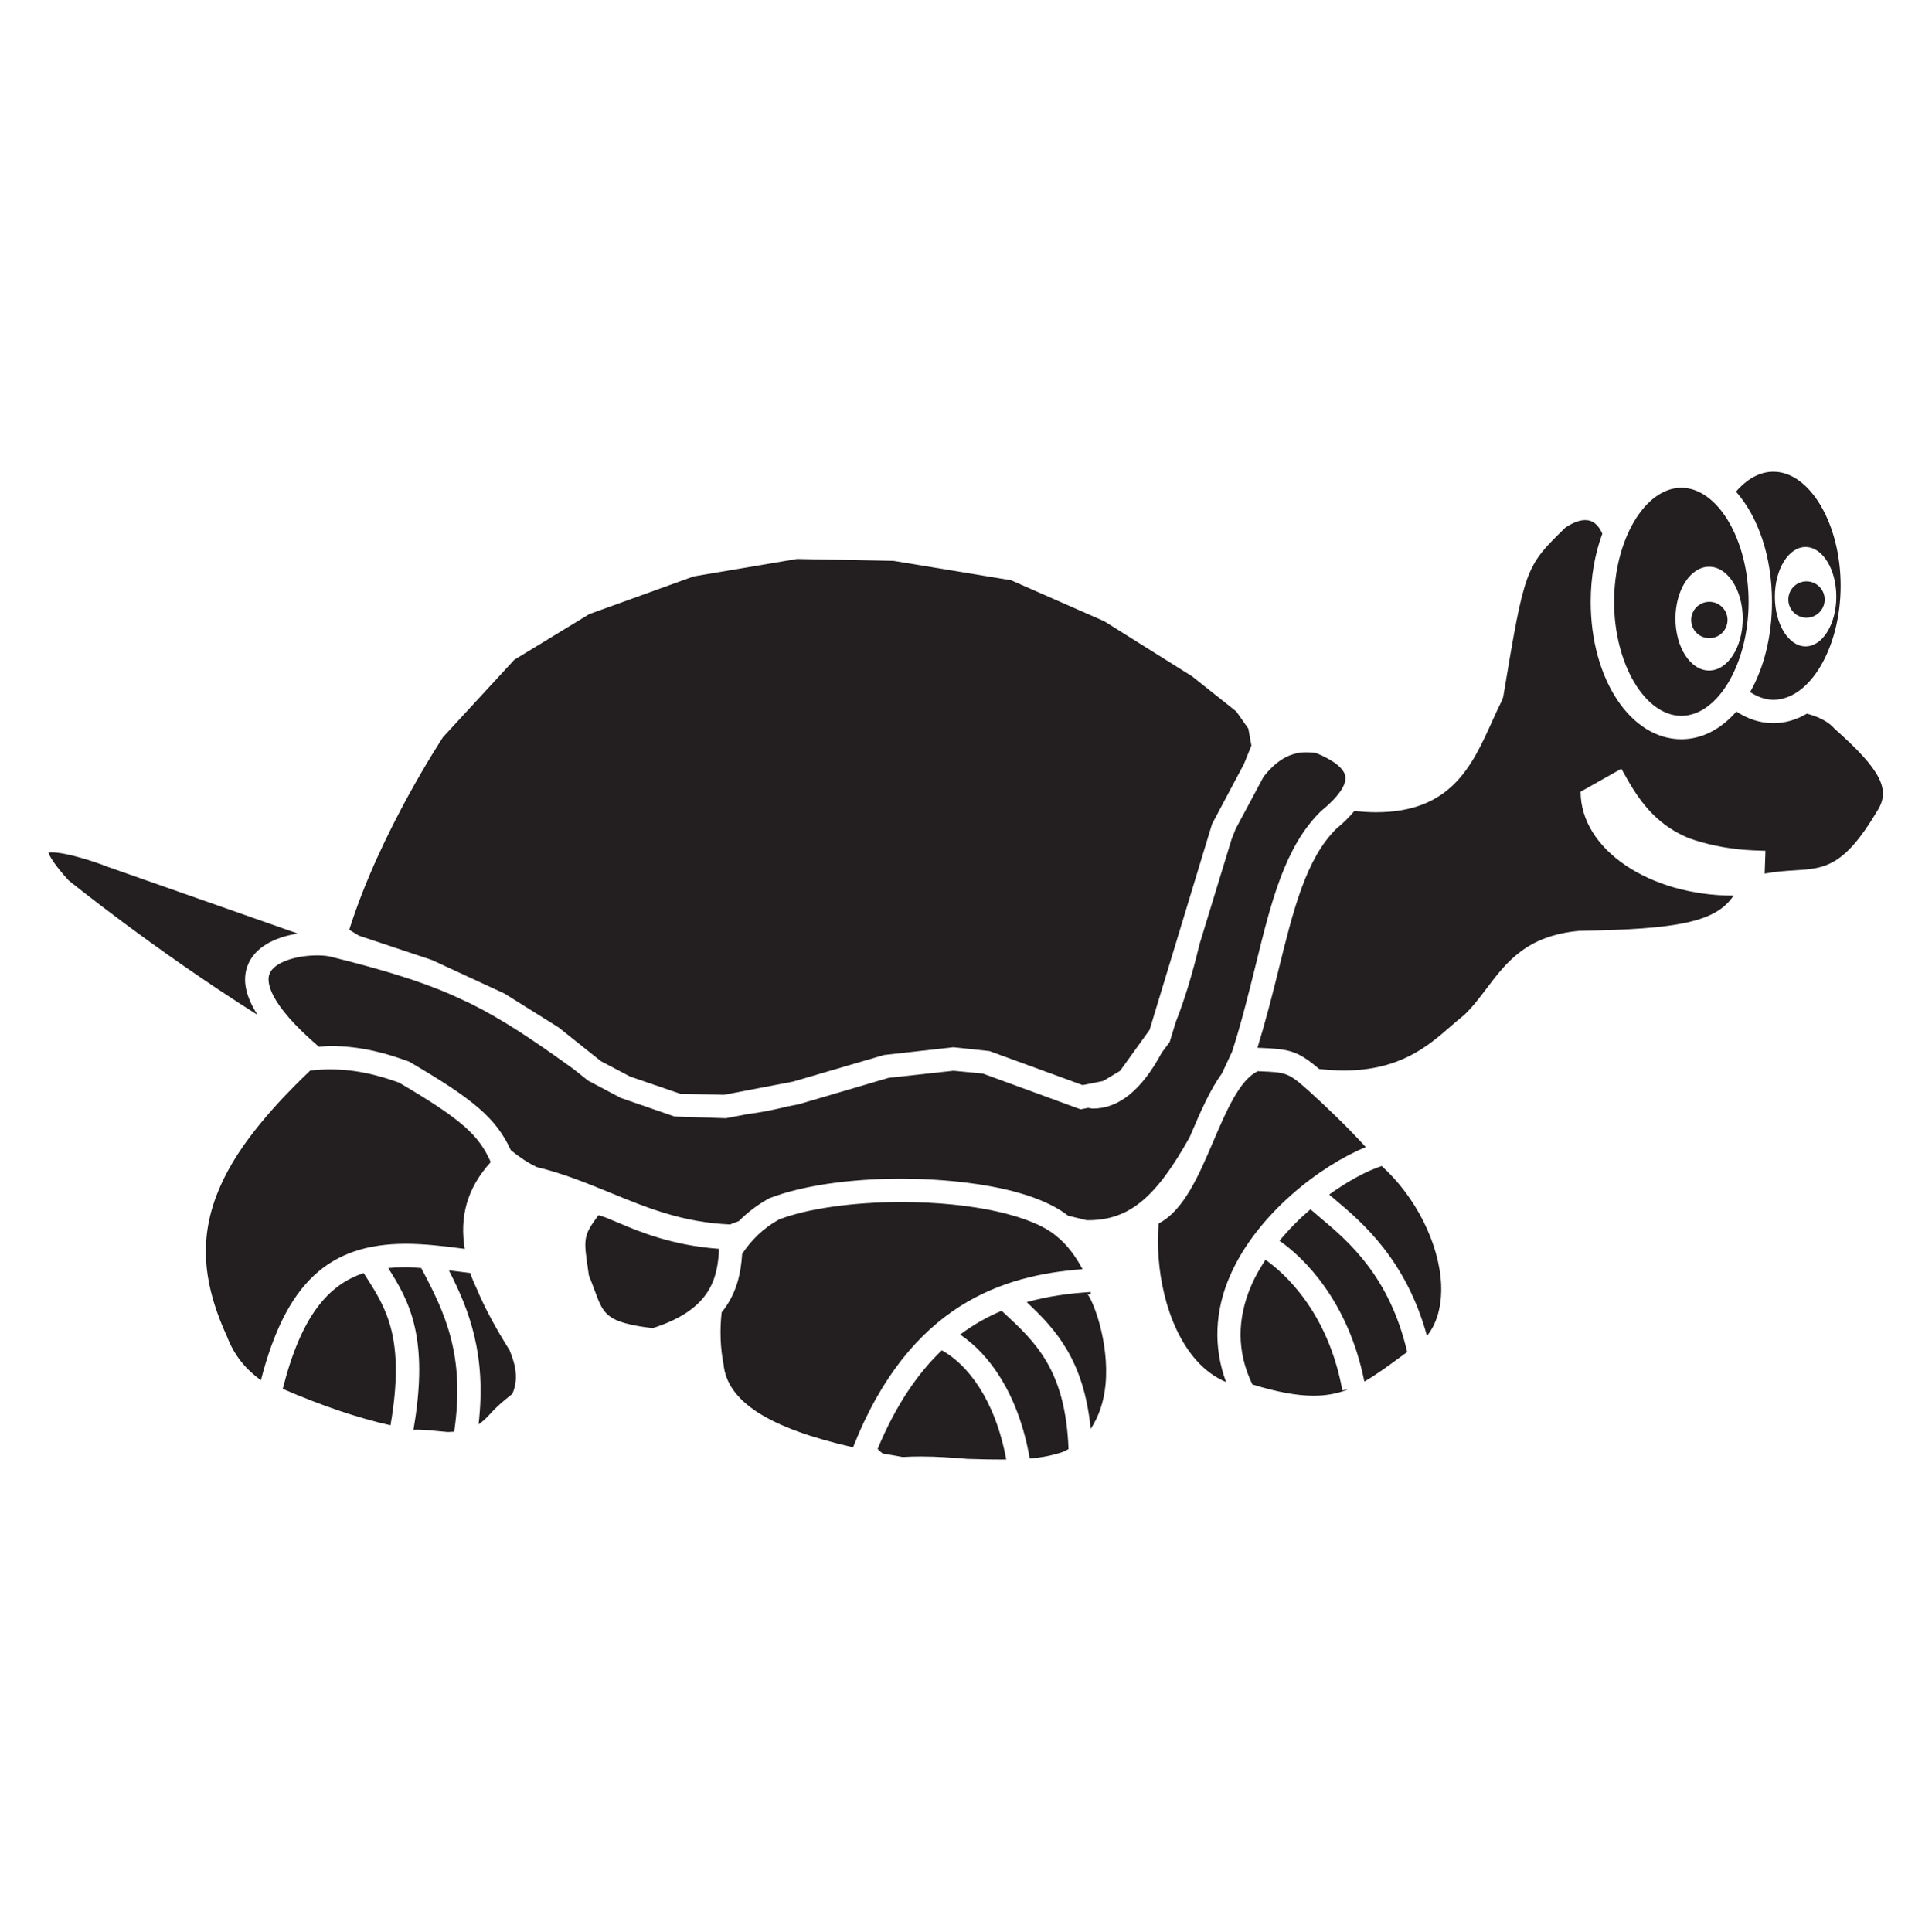
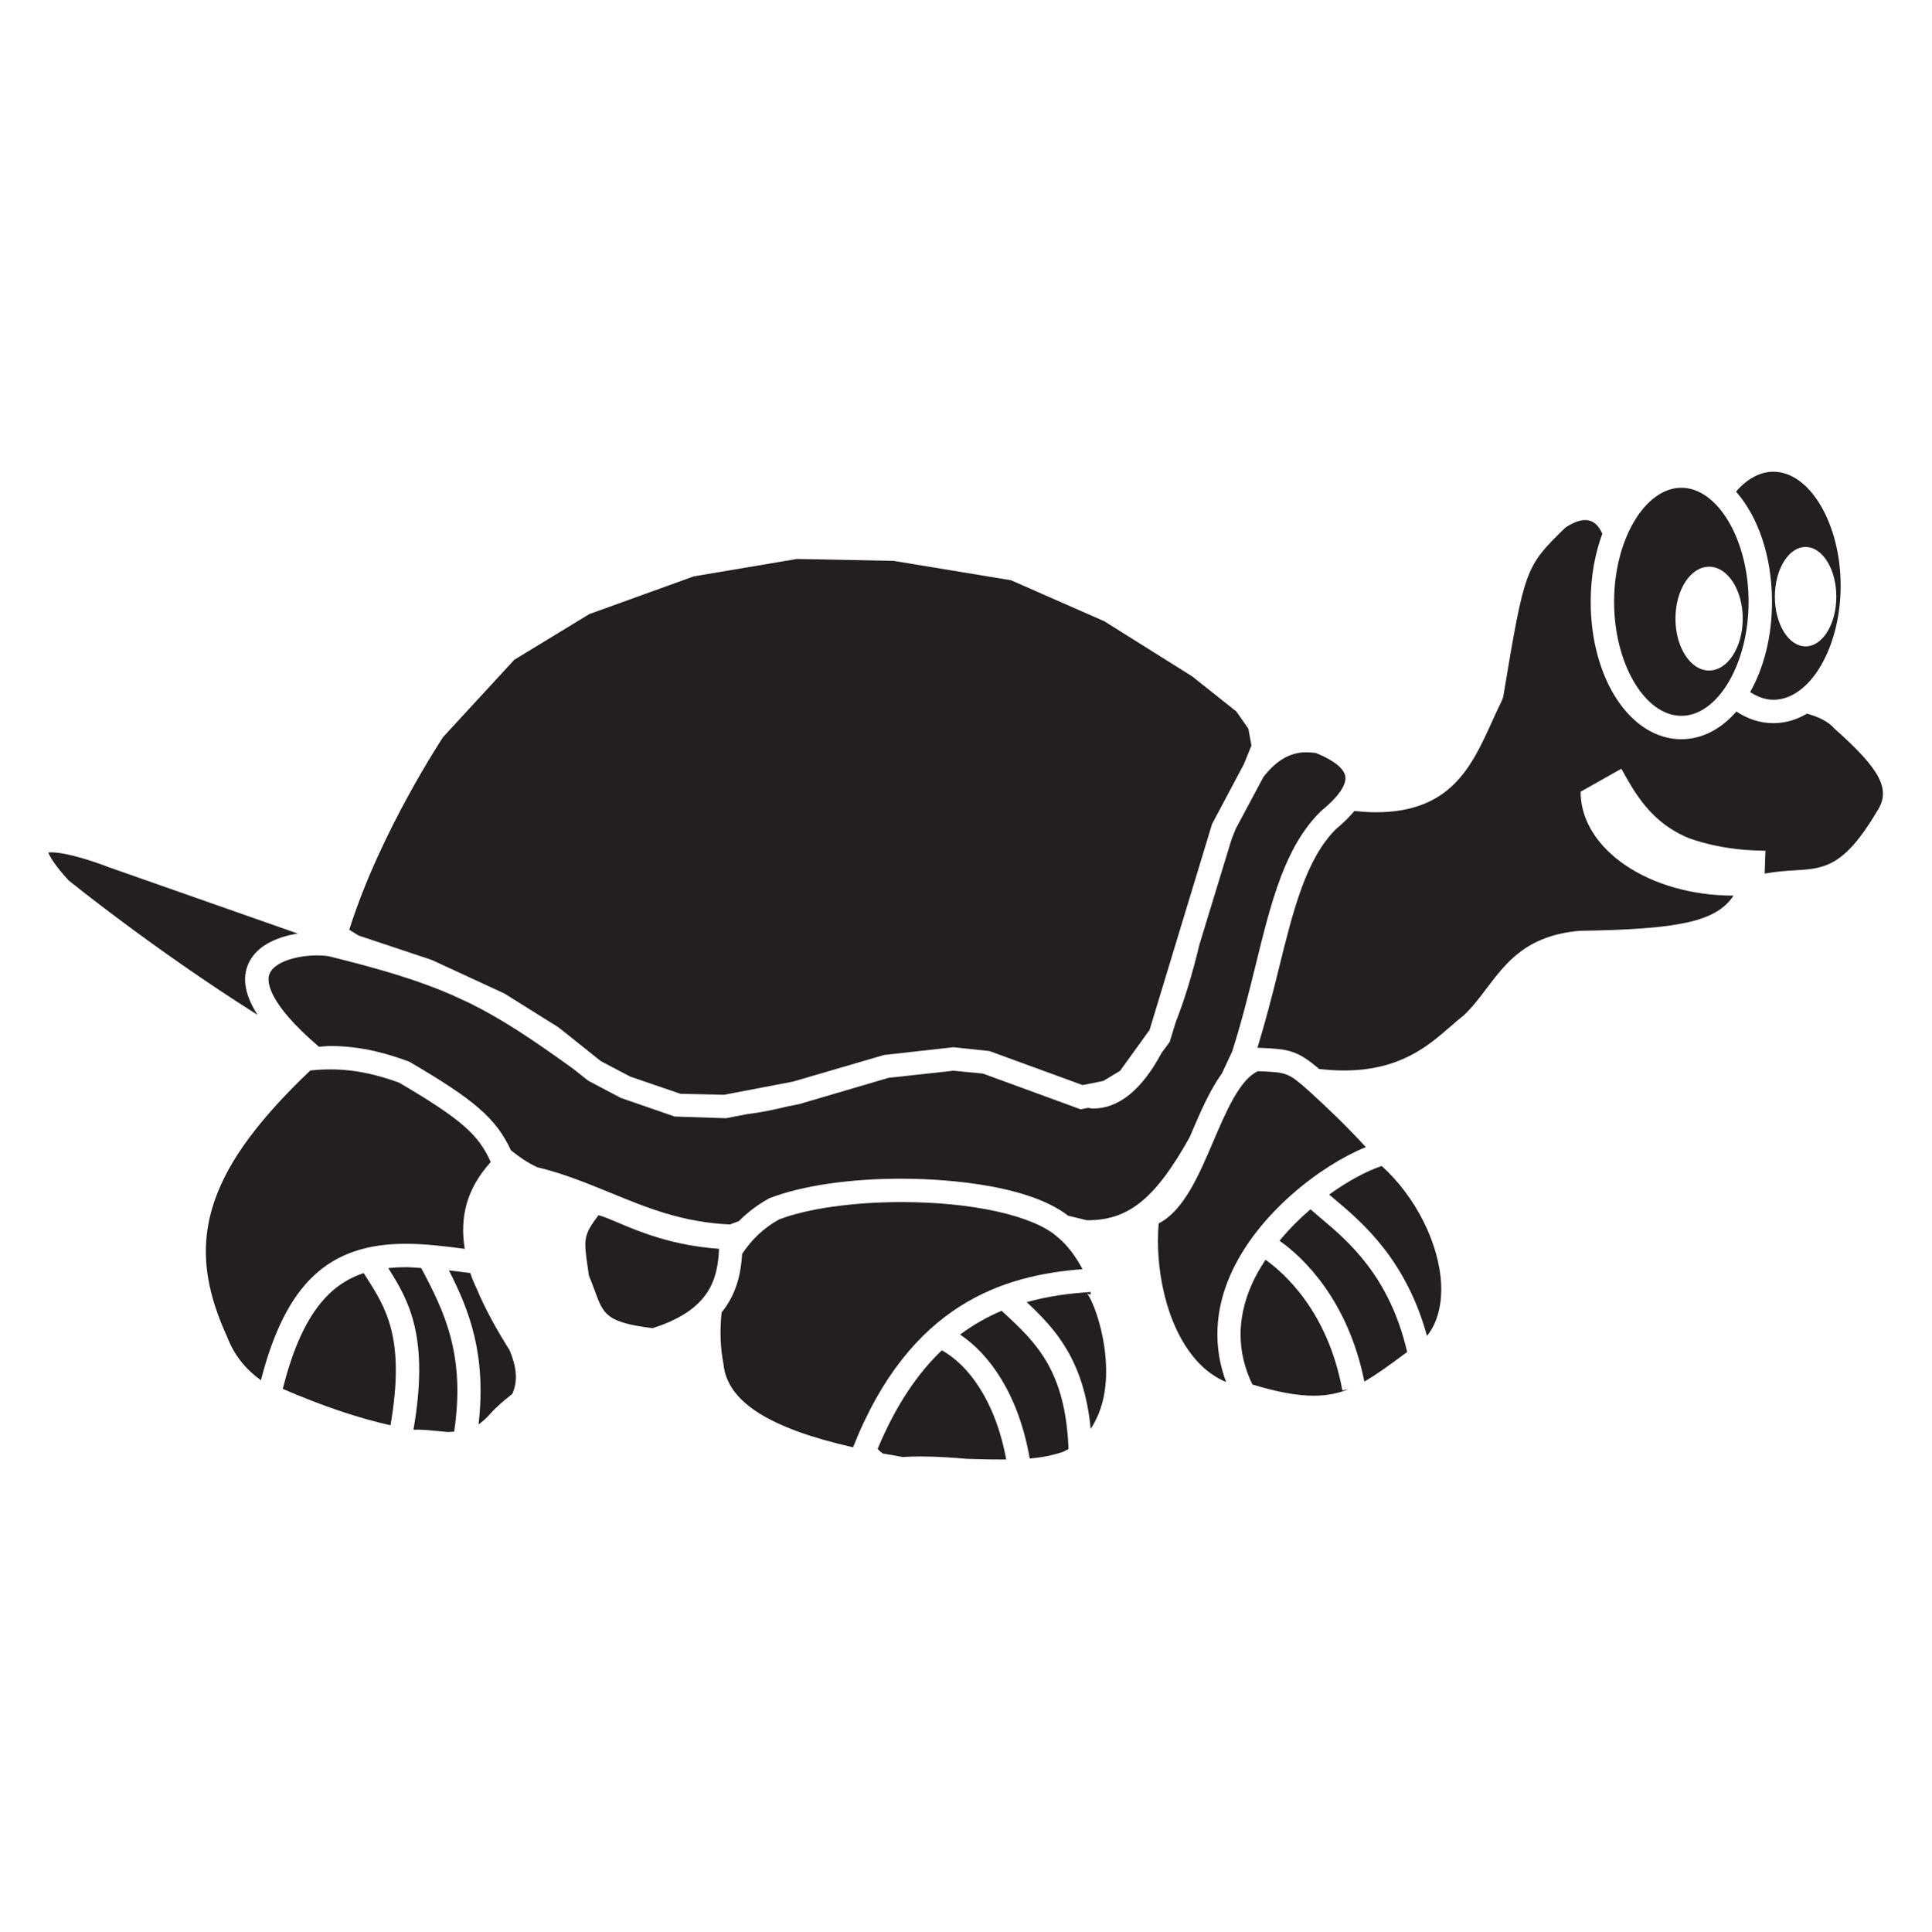
- <svg xmlns="http://www.w3.org/2000/svg" version="1.1" id="Layer_2" x="0px" y="0px" width="283.465px" height="283.465px" viewBox="92.268 -109.732 283.465 283.465" style="enable-background:new 92.268 -109.732 283.465 283.465;" xml:space="preserve">
+ <svg xmlns="http://www.w3.org/2000/svg" version="1.1" id="Layer_2" x="0px" y="0px" width="283.465px" height="283.465px" viewBox="0 0 283.465 283.465" enable-background="new 0 0 283.465 283.465" xml:space="preserve">
  <g>
-     <path style="fill:#231F20;" d="M361.545-2.771c-0.966-1.125-2.441-1.765-4.051-2.213c-1.52,0.894-3.176,1.398-4.926,1.398   c-1.947,0-3.778-0.615-5.432-1.709c-2.226,2.551-5.012,4.067-8.08,4.067c-7.46,0-13.304-8.86-13.304-20.171   c0-3.667,0.623-7.07,1.706-10.001c-0.573-1.283-1.357-1.996-2.518-1.996c-0.802,0-1.73,0.344-2.837,1.053l-0.128,0.112   c-5.824,5.676-5.911,5.908-9.056,24.743l-0.154,0.478c-0.52,1.046-1.002,2.114-1.485,3.177   c-2.968,6.552-6.035,13.324-17.053,13.324c-0.996,0-2.065-0.074-3.165-0.181c-0.715,0.85-1.55,1.708-2.639,2.595   c-4.469,4.401-6.344,11.999-8.51,20.794c-0.901,3.655-1.878,7.445-3.071,11.357l0.496,0.022c4.087,0.178,5.354,0.36,8.557,3.096   c1.244,0.136,2.447,0.221,3.601,0.221c8.252,0,12.38-3.588,15.695-6.472c0.681-0.59,1.284-1.115,1.995-1.681   c1.19-1.126,2.267-2.546,3.306-3.921c2.887-3.813,5.871-7.754,13.637-8.426c14.621-0.227,20.057-1.35,22.589-5.167   c-12.409,0-22.449-6.822-22.449-15.252l5.982-3.373l0.845,1.496c2.216,3.926,4.774,6.932,9.096,8.707   c2.438,0.87,5.206,1.461,8.181,1.704c0.432,0.029,0.858,0.06,1.312,0.077l1.718,0.061l-0.118,3.348   c1.61-0.294,3.027-0.396,4.309-0.472c4.393-0.258,7.296-0.429,12.172-8.655C369.873,6.199,368.351,3.269,361.545-2.771z" />
-     <path style="fill:#231F20;" d="M128.573,32.097c1.031-2.86,4.15-4.29,7.399-4.8l-27.74-9.74c-1.579-0.625-6.033-2.185-8.449-2.185   c-0.178,0-0.318,0.008-0.429,0.022c0.199,0.538,0.853,1.765,2.989,4.107c0.024,0,12.265,9.973,27.729,19.734   C128.34,36.544,127.825,34.172,128.573,32.097z" />
-     <path style="fill:#231F20;" d="M267.171,56.516c1.334-3.125,2.709-6.29,4.455-8.698c0.487-1.026,0.983-2.089,1.496-3.2   c1.372-4.271,2.434-8.576,3.461-12.74c2.289-9.304,4.271-17.339,9.555-22.53c2.552-2.085,3.785-3.862,3.598-5.11   c-0.174-1.167-1.71-2.393-4.325-3.45c-0.312-0.034-0.901-0.098-1.459-0.098c-2.423,0-4.442,1.309-6.235,3.621l-4.074,7.62   c-0.201,0.491-0.399,0.989-0.597,1.505l-4.718,15.449c-1.052,4.404-2.217,8.209-3.486,11.414l-0.893,2.919l-1.163,1.563   c-2.907,5.431-6.28,8.202-10.096,8.202c-0.234,0-0.476-0.082-0.715-0.103l-1.089,0.217l-14.351-5.25l-4.315-0.416l-9.536,1.044   l-13.21,3.885l-1.521,0.292c-1.948,0.481-3.93,0.896-5.985,1.146l-3.148,0.604l-7.535-0.248l-7.89-2.729l-4.8-2.539l-2.147-1.703   c-6.094-4.4-10.533-7.347-15.219-9.664l-2.697-1.244c-4.739-2.062-10.054-3.671-17.738-5.585c-0.458-0.121-1.174-0.189-1.941-0.189   c-3.008,0-6.395,0.949-7.048,2.763c-0.376,1.038-0.325,4.13,7.272,10.649c0.557-0.031,1.121-0.111,1.67-0.111   c4.681,0,8.473,1.156,11.562,2.286c9.538,5.57,12.771,8.32,14.948,13.019c1.248,1.008,2.501,1.859,3.852,2.482   c3.831,0.918,7.38,2.374,10.813,3.78c5.403,2.215,10.513,4.31,17.514,4.63c0.399-0.186,0.856-0.314,1.268-0.489   c1.264-1.265,2.739-2.407,4.481-3.361c4.804-1.862,11.804-2.873,19.411-2.873c4.18,0,17.989,0.413,24.47,5.445   c0.896,0.227,1.79,0.406,2.687,0.653l0.187,0.002c6.063,0,9.976-3.293,14.947-12.196C266.98,56.956,267.076,56.737,267.171,56.516z   " />
-     <path style="fill:#231F20;" d="M162.243,79.438c-0.366-0.768-0.702-1.539-0.946-2.308c-1.098-0.154-2.108-0.267-3.143-0.392   c3.024,5.874,5.532,12.452,4.355,22.606c0.536-0.379,1.083-0.845,1.654-1.492c1.081-1.199,2.069-1.993,2.863-2.632   c0.164-0.133,0.302-0.246,0.441-0.363c0.885-1.996,0.576-4.059-0.401-6.394C165.088,85.307,163.434,82.307,162.243,79.438z" />
-     <path style="fill:#231F20;" d="M145.648,77.135c-5.131,1.681-9.167,6.225-11.878,16.994c5.786,2.506,11.16,4.311,15.814,5.346   c2.201-12.736-0.629-17.188-3.637-21.869L145.648,77.135z" />
-     <path style="fill:#231F20;" d="M151.825,72.832c2.701,0,5.596,0.334,8.657,0.746c-0.749-4.597,0.245-8.815,3.813-12.737   c-1.721-3.909-4.164-6.215-13.445-11.661c-2.67-0.948-5.97-1.947-10.104-1.947c-0.966,0-1.953,0.056-2.942,0.168l-0.196,0.19   c-2.063,1.979-8.347,8.001-11.848,14.447c-4.316,7.959-4.367,15.265-0.162,24.429c1.061,2.782,2.766,4.809,4.964,6.395   C134.216,78.686,140.466,72.832,151.825,72.832z" />
-     <path style="fill:#231F20;" d="M151.825,76.266c-0.883,0-1.738,0.045-2.575,0.13c3.095,4.851,6.044,10.219,3.707,23.712   c0.057,0.008,0.11,0.011,0.168,0.02c0.082-0.002,0.169-0.017,0.251-0.017c1.063,0,2.077,0.102,3.064,0.204   c0.536,0.057,1.053,0.11,1.563,0.147c0.332-0.008,0.627-0.032,0.927-0.053c1.667-11.171-1.384-17.557-4.843-24.019   C153.334,76.348,152.548,76.266,151.825,76.266z" />
-     <path style="fill:#231F20;" d="M252.321,80.292l0.061-0.382c-3.088,0.188-6.267,0.604-9.415,1.488   c4.263,3.99,8.399,8.514,9.392,18.607c1.153-1.761,1.935-3.914,2.18-6.526c0.583-6.248-1.891-12.563-2.783-13.426   C251.758,80.06,251.948,80.237,252.321,80.292z" />
-     <path style="fill:#231F20;" d="M251.16,76.56c-1.025-1.934-2.27-3.588-3.745-4.783c-3.53-3.096-12.467-5.069-22.82-5.069   c-7.097,0-13.815,0.951-17.972,2.549c-2.361,1.298-4.099,3.065-5.422,5.05c-0.174,2.729-0.753,5.82-3.01,8.59   c-0.299,2.646-0.185,5.28,0.274,7.602c0.534,5.487,6.638,9.394,19.013,12.206l0.023-0.059   C225.851,81.582,239.64,77.434,251.16,76.56z" />
-     <path style="fill:#231F20;" d="M230.506,88.469c-3.507,3.357-6.728,7.989-9.42,14.473c0.265,0.283,0.5,0.498,0.744,0.665   c0.949,0.179,1.923,0.351,2.933,0.519c0.898-0.056,1.788-0.078,2.67-0.078c2.368,0,4.633,0.174,6.832,0.352   c0.063,0.003,0.131,0.003,0.194,0.005c1.894,0.064,3.719,0.099,5.503,0.09C238.323,95.639,234.238,90.519,230.506,88.469z" />
-     <path style="fill:#231F20;" d="M239.634,82.988c-0.114-0.104-0.229-0.215-0.343-0.32c-2.079,0.872-4.121,2.01-6.096,3.492   c4.255,2.84,8.561,8.696,10.217,18.188c1.747-0.144,3.356-0.463,4.832-0.955c0.287-0.135,0.576-0.271,0.861-0.432   C248.673,91.412,244.294,87.297,239.634,82.988z" />
-     <path style="fill:#231F20;" d="M292.743,58.642c-2.712-2.97-5.603-5.739-8.278-8.174c-3.111-2.779-3.347-2.791-7.272-2.959   l-0.288-0.013c-2.669,1.223-4.654,5.869-6.575,10.369c-2.122,4.962-4.309,10.076-7.993,11.981   c-0.54,6.226,0.918,14.86,5.516,20.077c1.301,1.476,2.772,2.522,4.382,3.209c-1.888-5.063-1.7-10.434,0.613-15.696   C276.814,68.405,286.182,61.299,292.743,58.642z" />
-     <path style="fill:#231F20;" d="M295.076,61.413c-2.195,0.732-4.945,2.195-7.711,4.19c0.302,0.26,0.587,0.508,0.929,0.797   c3.959,3.319,10.373,8.811,13.425,19.95c1.804-2.201,2.183-5.265,2.082-7.522C303.532,72.798,300.059,65.915,295.076,61.413z" />
-     <path style="fill:#231F20;" d="M286.088,69.03c-0.543-0.456-1.026-0.867-1.469-1.26c-1.613,1.382-3.155,2.936-4.547,4.617   c3.578,2.486,10.082,8.813,12.457,20.664c1.756-1.001,3.561-2.318,5.739-3.933c0.172-0.126,0.372-0.271,0.546-0.398   C296.234,77.587,290.149,72.436,286.088,69.03z" />
-     <path style="fill:#231F20;" d="M278.018,75.178c-0.771,1.175-1.476,2.382-2.029,3.642c-2.206,5.021-2.172,9.953,0.104,14.663   c3.604,1.108,6.548,1.648,8.981,1.648c1.929,0,3.562-0.329,5.124-0.938l-0.898,0.165C287.188,82.789,280.754,77.118,278.018,75.178   z" />
-     <path style="fill:#231F20;" d="M349.153-8.153c1.072,0.699,2.219,1.133,3.416,1.133c5.352,0,9.871-7.665,9.871-16.738   s-4.52-16.737-9.871-16.737c-2.015,0-3.909,1.088-5.488,2.925c3.222,3.648,5.281,9.469,5.281,16.169   C352.362-16.28,351.155-11.673,349.153-8.153z M357.289-29.447c2.495,0,4.514,3.269,4.514,7.296c0,4.03-2.019,7.295-4.514,7.295   c-2.487,0-4.506-3.266-4.506-7.295C352.783-26.181,354.802-29.447,357.289-29.447z" />
-     <path style="fill:#231F20;" d="M339.057-4.663c5.352,0,9.871-7.665,9.871-16.737s-4.52-16.738-9.871-16.738   c-5.351,0-9.871,7.665-9.871,16.738S333.706-4.663,339.057-4.663z M343.127-26.55c2.729,0,4.942,3.41,4.942,7.619   c0,4.21-2.214,7.62-4.942,7.62c-2.723,0-4.936-3.41-4.936-7.62C338.192-23.141,340.405-26.55,343.127-26.55z" />
-     <path style="fill:#231F20;" d="M155.664,31.178l10.651,4.924l7.927,4.96l6.231,4.967l4.29,2.259l7.387,2.532l6.381,0.141   l10.139-1.936l13.347-3.906l10.18-1.139l5.302,0.564l13.676,4.995l3.018-0.605l2.478-1.488l4.329-6.008l9.171-30.217l4.684-8.815   l1.096-2.709L275.5-2.781l-1.768-2.521l-6.484-5.157l-12.893-8.086l-13.683-6.017l-17.241-2.845l-14.175-0.283l-15.158,2.556   l-15.333,5.536l-11.011,6.706L157.299-1.541c0.025,0-9.177,13.769-13.738,28.185l-0.032,0.099l1.398,0.853L155.664,31.178z" />
-     <path style="fill:#231F20;" d="M180.109,68.637c-2.255,3.022-2.19,3.461-1.514,8.083l0.112,0.773   c0.335,0.806,0.607,1.544,0.855,2.219c1.301,3.534,1.709,4.645,8.48,5.508c8.521-2.697,9.564-7.29,9.766-11.648   c-6.952-0.508-11.719-2.526-14.952-3.895C181.804,69.229,180.723,68.772,180.109,68.637z" />
+     <path fill="#231F20" d="M269.277,106.961c-0.967-1.125-2.441-1.765-4.051-2.213c-1.52,0.894-3.176,1.398-4.926,1.398   c-1.947,0-3.779-0.615-5.432-1.709c-2.227,2.551-5.014,4.067-8.08,4.067c-7.461,0-13.305-8.86-13.305-20.171   c0-3.667,0.623-7.07,1.707-10.001c-0.574-1.283-1.357-1.996-2.52-1.996c-0.801,0-1.729,0.344-2.836,1.053l-0.129,0.112   c-5.824,5.676-5.91,5.908-9.055,24.743l-0.154,0.478c-0.521,1.046-1.002,2.114-1.486,3.177   c-2.967,6.552-6.034,13.324-17.053,13.324c-0.996,0-2.064-0.074-3.164-0.181c-0.715,0.85-1.551,1.708-2.64,2.595   c-4.469,4.401-6.344,11.999-8.51,20.794c-0.901,3.655-1.878,7.445-3.071,11.357l0.496,0.021c4.087,0.178,5.354,0.36,8.557,3.096   c1.244,0.137,2.447,0.222,3.602,0.222c8.252,0,12.38-3.588,15.695-6.473c0.681-0.59,1.283-1.114,1.994-1.681   c1.191-1.126,2.268-2.546,3.307-3.921c2.887-3.813,5.871-7.754,13.637-8.426c14.621-0.227,20.057-1.35,22.59-5.167   c-12.41,0-22.449-6.822-22.449-15.252l5.982-3.373l0.844,1.496c2.217,3.926,4.773,6.932,9.096,8.707   c2.439,0.87,5.207,1.461,8.182,1.704c0.432,0.029,0.857,0.06,1.313,0.077l1.717,0.061l-0.117,3.348   c1.609-0.294,3.027-0.396,4.309-0.472c4.393-0.258,7.297-0.429,12.172-8.655C277.605,115.931,276.084,113.001,269.277,106.961z" />
+     <path fill="#231F20" d="M36.305,141.829c1.031-2.86,4.15-4.29,7.399-4.8l-27.74-9.74c-1.579-0.625-6.033-2.185-8.449-2.185   c-0.178,0-0.318,0.008-0.429,0.022c0.199,0.538,0.853,1.765,2.989,4.107c0.024,0,12.265,9.973,27.729,19.734   C36.072,146.275,35.557,143.903,36.305,141.829z" />
+     <path fill="#231F20" d="M174.903,166.248c1.334-3.125,2.709-6.29,4.455-8.698c0.487-1.026,0.983-2.089,1.496-3.2   c1.372-4.271,2.435-8.576,3.461-12.74c2.289-9.304,4.271-17.339,9.556-22.53c2.551-2.085,3.784-3.862,3.598-5.11   c-0.174-1.167-1.711-2.393-4.325-3.45c-0.312-0.034-0.901-0.098-1.459-0.098c-2.423,0-4.442,1.309-6.235,3.621l-4.074,7.62   c-0.201,0.491-0.398,0.989-0.597,1.505l-4.718,15.449c-1.053,4.403-2.217,8.209-3.486,11.413l-0.893,2.919l-1.163,1.563   c-2.907,5.431-6.28,8.202-10.097,8.202c-0.233,0-0.476-0.082-0.715-0.104l-1.088,0.218l-14.352-5.25l-4.315-0.416l-9.537,1.044   l-13.209,3.885l-1.521,0.292c-1.948,0.48-3.93,0.896-5.985,1.146l-3.147,0.604l-7.535-0.248l-7.891-2.729l-4.799-2.538   l-2.148-1.703c-6.094-4.4-10.532-7.348-15.219-9.664l-2.697-1.244c-4.738-2.063-10.053-3.671-17.737-5.585   c-0.458-0.121-1.174-0.189-1.941-0.189c-3.008,0-6.395,0.949-7.048,2.763c-0.376,1.038-0.325,4.13,7.272,10.648   c0.557-0.031,1.121-0.11,1.67-0.11c4.681,0,8.474,1.155,11.562,2.285c9.539,5.57,12.771,8.32,14.948,13.02   c1.248,1.008,2.501,1.858,3.853,2.481c3.83,0.918,7.379,2.374,10.813,3.78c5.403,2.215,10.514,4.311,17.514,4.63   c0.399-0.186,0.856-0.313,1.269-0.488c1.264-1.266,2.739-2.407,4.481-3.361c4.803-1.862,11.803-2.873,19.41-2.873   c4.18,0,17.99,0.413,24.471,5.445c0.896,0.227,1.789,0.405,2.687,0.652l0.187,0.002c6.063,0,9.977-3.293,14.947-12.195   C174.713,166.688,174.809,166.469,174.903,166.248z" />
+     <path fill="#231F20" d="M69.975,189.17c-0.366-0.769-0.702-1.539-0.946-2.309c-1.098-0.153-2.107-0.267-3.143-0.392   c3.023,5.874,5.531,12.452,4.354,22.606c0.536-0.38,1.083-0.846,1.654-1.492c1.081-1.199,2.069-1.993,2.862-2.632   c0.164-0.134,0.303-0.246,0.441-0.363c0.885-1.996,0.576-4.06-0.4-6.395C72.82,195.039,71.166,192.039,69.975,189.17z" />
+     <path fill="#231F20" d="M53.38,186.867c-5.131,1.681-9.167,6.225-11.878,16.993c5.786,2.507,11.16,4.312,15.814,5.347   c2.201-12.736-0.629-17.188-3.637-21.869L53.38,186.867z" />
+     <path fill="#231F20" d="M59.557,182.563c2.7,0,5.596,0.334,8.657,0.746c-0.75-4.597,0.244-8.814,3.813-12.737   c-1.721-3.908-4.164-6.215-13.445-11.66c-2.67-0.948-5.97-1.947-10.104-1.947c-0.966,0-1.953,0.056-2.942,0.168l-0.196,0.189   c-2.063,1.979-8.347,8.001-11.848,14.447c-4.316,7.959-4.367,15.266-0.162,24.429c1.061,2.782,2.766,4.81,4.964,6.396   C41.948,188.418,48.198,182.563,59.557,182.563z" />
+     <path fill="#231F20" d="M59.557,185.998c-0.884,0-1.738,0.045-2.575,0.13c3.096,4.851,6.044,10.219,3.707,23.712   c0.057,0.008,0.109,0.011,0.168,0.02c0.082-0.002,0.169-0.017,0.251-0.017c1.063,0,2.077,0.102,3.063,0.204   c0.537,0.057,1.054,0.109,1.563,0.146c0.332-0.008,0.627-0.031,0.927-0.053c1.668-11.171-1.384-17.557-4.843-24.019   C61.066,186.08,60.28,185.998,59.557,185.998z" />
+     <path fill="#231F20" d="M160.053,190.023l0.062-0.382c-3.088,0.188-6.267,0.604-9.415,1.488c4.264,3.99,8.399,8.514,9.393,18.606   c1.152-1.761,1.935-3.914,2.18-6.525c0.583-6.248-1.891-12.563-2.783-13.426C159.49,189.792,159.68,189.969,160.053,190.023z" />
+     <path fill="#231F20" d="M158.893,186.292c-1.025-1.935-2.27-3.588-3.745-4.783c-3.53-3.096-12.467-5.069-22.82-5.069   c-7.098,0-13.816,0.951-17.973,2.549c-2.361,1.299-4.1,3.065-5.422,5.051c-0.174,2.729-0.754,5.819-3.01,8.59   c-0.299,2.646-0.186,5.28,0.273,7.602c0.534,5.487,6.639,9.395,19.014,12.206l0.022-0.059   C133.583,191.313,147.373,187.166,158.893,186.292z" />
+     <path fill="#231F20" d="M138.238,198.201c-3.507,3.356-6.729,7.988-9.42,14.473c0.266,0.283,0.5,0.498,0.744,0.665   c0.949,0.179,1.923,0.351,2.934,0.519c0.897-0.056,1.787-0.078,2.67-0.078c2.367,0,4.633,0.175,6.832,0.353   c0.063,0.003,0.131,0.003,0.193,0.005c1.895,0.064,3.719,0.099,5.503,0.09C146.055,205.371,141.97,200.251,138.238,198.201z" />
+     <path fill="#231F20" d="M147.366,192.72c-0.114-0.104-0.229-0.215-0.343-0.32c-2.079,0.872-4.121,2.011-6.096,3.492   c4.255,2.84,8.561,8.696,10.217,18.188c1.747-0.145,3.355-0.463,4.832-0.955c0.287-0.136,0.576-0.271,0.861-0.433   C156.405,201.144,152.026,197.028,147.366,192.72z" />
+     <path fill="#231F20" d="M200.476,168.374c-2.712-2.971-5.603-5.739-8.278-8.175c-3.111-2.778-3.347-2.79-7.271-2.959l-0.289-0.013   c-2.668,1.224-4.653,5.869-6.574,10.369c-2.122,4.962-4.309,10.076-7.993,11.981c-0.54,6.226,0.918,14.859,5.517,20.076   c1.301,1.477,2.771,2.522,4.381,3.209c-1.887-5.063-1.699-10.434,0.613-15.695C184.547,178.137,193.914,171.03,200.476,168.374z" />
+     <path fill="#231F20" d="M202.809,171.145c-2.195,0.732-4.945,2.195-7.711,4.19c0.302,0.26,0.587,0.508,0.929,0.797   c3.959,3.319,10.373,8.811,13.425,19.95c1.805-2.201,2.184-5.266,2.082-7.522C211.265,182.529,207.791,175.646,202.809,171.145z" />
+     <path fill="#231F20" d="M193.82,178.762c-0.543-0.456-1.025-0.867-1.469-1.26c-1.613,1.382-3.155,2.936-4.547,4.617   c3.578,2.485,10.082,8.813,12.457,20.663c1.756-1.001,3.561-2.317,5.738-3.933c0.172-0.126,0.373-0.271,0.547-0.397   C203.967,187.318,197.881,182.168,193.82,178.762z" />
+     <path fill="#231F20" d="M185.75,184.91c-0.771,1.175-1.476,2.382-2.029,3.642c-2.205,5.021-2.172,9.953,0.105,14.663   c3.604,1.107,6.547,1.647,8.98,1.647c1.929,0,3.563-0.328,5.123-0.938l-0.897,0.165C194.92,192.521,188.486,186.85,185.75,184.91z" />
+     <path fill="#231F20" d="M256.885,101.579c1.072,0.699,2.219,1.133,3.416,1.133c5.354,0,9.871-7.665,9.871-16.738   c0-9.073-4.52-16.737-9.871-16.737c-2.014,0-3.908,1.088-5.488,2.925c3.223,3.648,5.281,9.469,5.281,16.169   C260.094,93.452,258.887,98.059,256.885,101.579z M265.021,80.285c2.494,0,4.514,3.269,4.514,7.296c0,4.03-2.02,7.295-4.514,7.295   c-2.486,0-4.506-3.266-4.506-7.295C260.516,83.551,262.535,80.285,265.021,80.285z" />
+     <path fill="#231F20" d="M246.789,105.069c5.352,0,9.871-7.665,9.871-16.737c0-9.072-4.52-16.738-9.871-16.738   s-9.871,7.665-9.871,16.738C236.918,97.405,241.438,105.069,246.789,105.069z M250.859,83.182c2.729,0,4.941,3.41,4.941,7.619   c0,4.21-2.213,7.62-4.941,7.62c-2.723,0-4.936-3.41-4.936-7.62S248.137,83.182,250.859,83.182z" />
+     <path fill="#231F20" d="M63.396,140.91l10.65,4.924l7.928,4.96l6.23,4.967l4.291,2.259l7.387,2.532l6.381,0.141l10.139-1.936   l13.348-3.906l10.18-1.139l5.302,0.563l13.676,4.995l3.019-0.604l2.478-1.488l4.329-6.008l9.171-30.217l4.685-8.815l1.096-2.709   l-0.451-2.478l-1.768-2.521l-6.484-5.157l-12.893-8.086l-13.684-6.017l-17.241-2.845l-14.176-0.283l-15.158,2.556l-15.332,5.536   L75.486,96.84l-10.455,11.351c0.025,0-9.177,13.769-13.738,28.185l-0.031,0.099l1.397,0.853L63.396,140.91z" />
+     <path fill="#231F20" d="M87.841,178.369c-2.256,3.021-2.19,3.461-1.514,8.083l0.111,0.772c0.335,0.806,0.607,1.544,0.855,2.219   c1.301,3.534,1.709,4.646,8.479,5.509c8.521-2.697,9.563-7.29,9.767-11.648c-6.953-0.508-11.72-2.526-14.953-3.895   C89.537,178.961,88.455,178.504,87.841,178.369z" />
  </g>
-   <circle style="fill:#231F20;" cx="343.167" cy="-18.733" r="2.667" />
-   <circle style="fill:#231F20;" cx="357.427" cy="-21.733" r="2.667" />
</svg>
